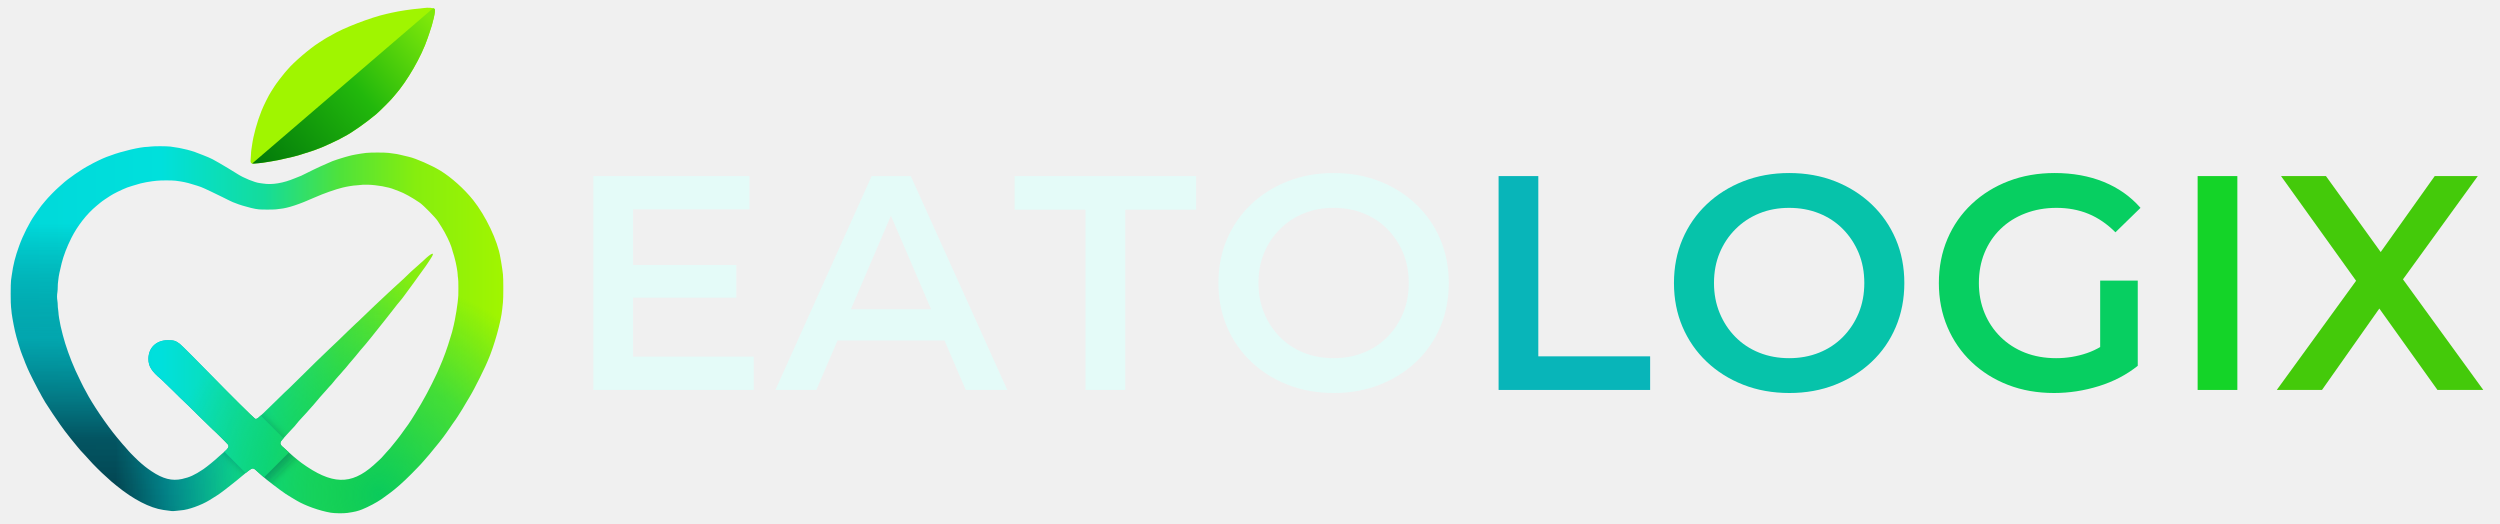
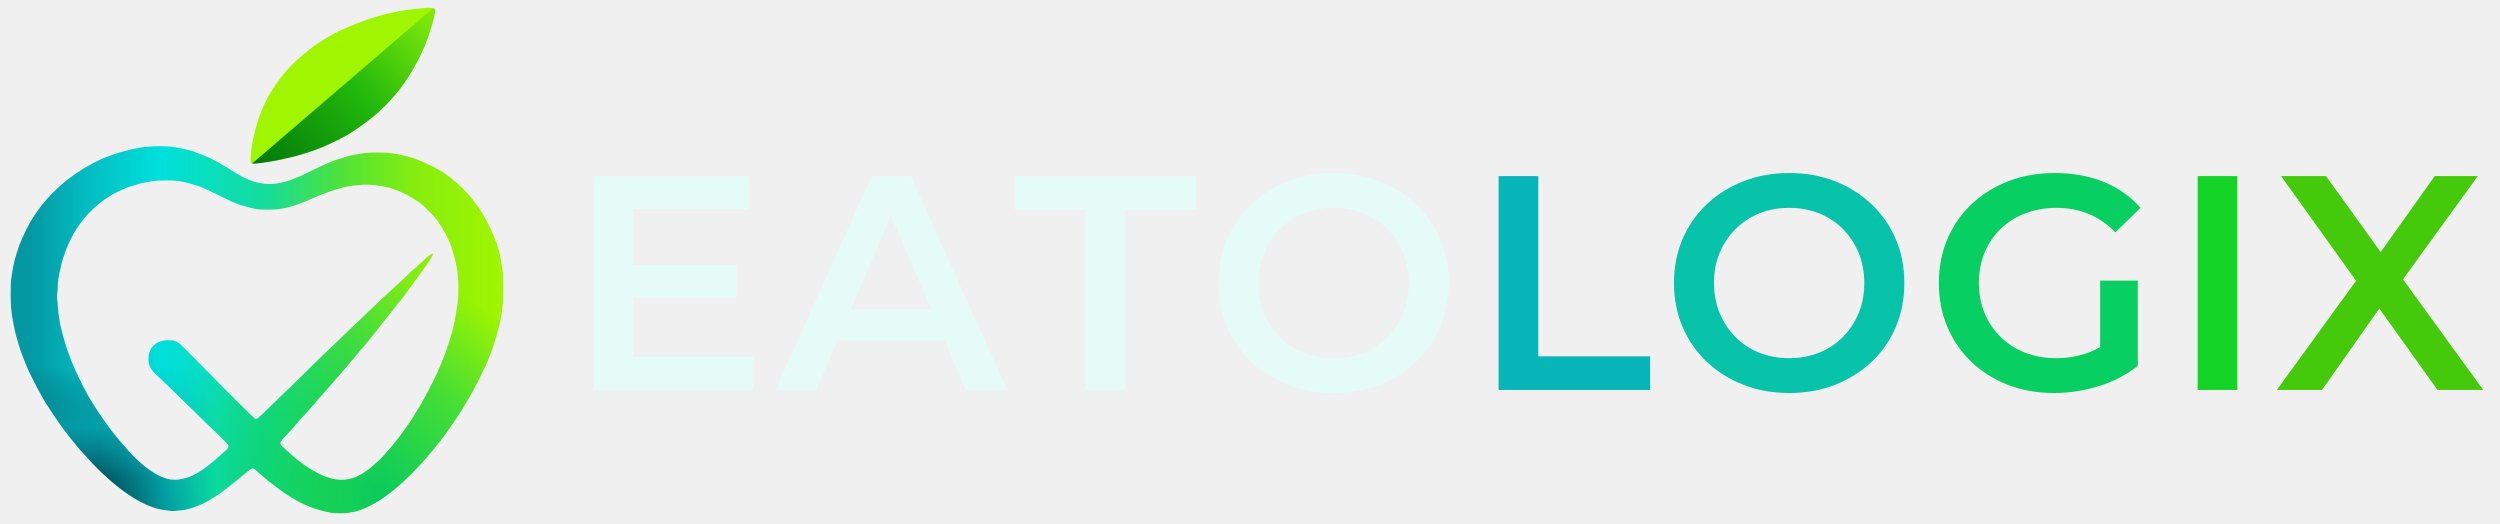
<svg xmlns="http://www.w3.org/2000/svg" viewBox="398 46 3506.857 734" role="img" aria-label="EATOLOGIX">
  <defs>
    <linearGradient id="hH" gradientUnits="userSpaceOnUse" x1="440" y1="0" x2="1100" y2="0">
-       <stop offset="0" stop-color="#00D9DA" />
+       <stop offset="0" stop-color="#0398A2" />
+       <stop offset=".12" stop-color="#03BCC2" />
      <stop offset=".28" stop-color="#00E0DC" />
      <stop offset=".5" stop-color="#14DC9A" />
      <stop offset=".66" stop-color="#4FE23A" />
      <stop offset=".82" stop-color="#86EE0E" />
      <stop offset="1" stop-color="#A0F500" />
    </linearGradient>
    <radialGradient id="hG" gradientUnits="userSpaceOnUse" cx="930" cy="740" r="300">
      <stop offset="0" stop-color="#05C95E" stop-opacity=".95" />
      <stop offset=".55" stop-color="#08CF5A" stop-opacity=".55" />
      <stop offset="1" stop-color="#10CC50" stop-opacity="0" />
    </radialGradient>
-     <linearGradient id="hD" gradientUnits="userSpaceOnUse" x1="0" y1="360" x2="0" y2="760">
+     <linearGradient id="hD" gradientUnits="userSpaceOnUse" x1="0" y1="560" x2="0" y2="770">
      <stop offset="0" stop-color="#034E5C" stop-opacity="0" />
      <stop offset=".4" stop-color="#03909C" stop-opacity=".7" />
      <stop offset=".75" stop-color="#034E5C" stop-opacity=".95" />
      <stop offset="1" stop-color="#033F4B" stop-opacity="1" />
    </linearGradient>
-     <linearGradient id="hDf" gradientUnits="userSpaceOnUse" x1="560" y1="0" x2="740" y2="0">
+     <linearGradient id="hDf" gradientUnits="userSpaceOnUse" x1="540" y1="0" x2="700" y2="0">
      <stop offset="0" stop-color="#fff" />
      <stop offset="1" stop-color="#000" />
    </linearGradient>
    <mask id="hDm" maskUnits="userSpaceOnUse" x="380" y="0" width="800" height="820">
      <rect x="380" y="0" width="800" height="820" fill="url(#hDf)" />
    </mask>
    <mask id="hM" maskUnits="userSpaceOnUse" x="380" y="200" width="760" height="600">
      <path d="M862.0,765.2 C846.1,762.5 825.7,755.2 813.8,748.0 C811.6,746.7 808.5,744.8 806.9,743.9 C805.2,743.0 801.7,740.8 799.0,739.0 C790.6,733.4 769.5,717.2 767.0,714.5 C766.5,714.0 765.0,712.7 763.7,711.6 C762.3,710.4 759.8,708.2 758.1,706.6 C754.4,703.1 753.2,702.6 750.9,703.5 C749.5,704.0 741.2,710.4 738.3,713.1 C737.5,713.9 733.8,717.0 730.1,719.9 C726.5,722.8 722.1,726.2 720.5,727.5 C716.3,730.9 710.3,735.5 706.5,738.2 C703.3,740.5 701.8,741.4 691.5,747.8 C680.4,754.6 661.7,761.3 652.3,761.8 C650.6,761.9 647.2,762.3 644.8,762.6 C640.1,763.2 639.0,763.1 627.0,761.3 C608.2,758.5 585.1,746.6 561.8,727.6 C554.6,721.8 553.3,720.7 550.2,717.7 C548.3,715.9 546.0,713.8 545.0,713.0 C542.3,710.9 526.9,695.6 524.6,692.7 C523.5,691.3 520.4,688.0 517.9,685.3 C515.3,682.7 512.2,679.3 511.0,677.9 C509.8,676.5 507.7,673.9 506.2,672.2 C501.6,666.8 491.9,654.6 488.8,650.4 C487.2,648.1 484.3,644.2 482.4,641.6 C478.1,635.7 464.5,615.4 461.4,610.2 C456.5,601.8 455.4,599.8 454.4,597.7 C453.8,596.6 452.7,594.7 452.0,593.5 C450.1,590.3 439.0,568.3 437.0,563.5 C434.2,557.0 432.1,551.9 431.5,549.9 C431.2,549.0 430.3,546.7 429.5,544.9 C427.2,539.9 420.8,518.9 419.0,510.5 C416.4,498.8 414.0,484.7 414.0,481.4 C414.0,480.6 413.8,478.6 413.5,477.0 C412.8,473.0 412.8,443.3 413.5,438.9 C413.7,437.2 414.2,434.1 414.5,432.0 C416.6,416.9 419.3,406.3 424.9,390.8 C430.0,376.5 439.4,357.9 446.6,347.7 C447.7,346.1 450.0,342.8 451.7,340.4 C453.4,338.0 455.4,335.3 456.1,334.4 C456.9,333.5 459.1,330.9 461.0,328.5 C464.7,323.8 476.4,311.8 480.3,308.6 C481.7,307.5 484.1,305.3 485.7,303.8 C492.6,297.2 513.2,282.9 522.8,278.1 C524.5,277.3 527.2,275.8 528.8,274.8 C530.5,273.8 533.7,272.2 536.0,271.2 C538.3,270.2 541.3,268.9 542.5,268.2 C543.8,267.6 546.0,266.7 547.3,266.2 C548.7,265.8 551.5,264.8 553.5,264.0 C568.7,258.2 595.2,252.0 605.0,252.0 C605.9,252.0 608.2,251.8 610.2,251.5 C614.3,250.9 631.7,251.0 637.0,251.6 C654.3,253.8 667.8,257.3 682.0,263.3 C684.8,264.5 688.5,265.9 690.2,266.6 C691.8,267.2 694.4,268.4 696.0,269.3 C697.6,270.2 699.5,271.3 700.3,271.7 C701.7,272.4 706.1,274.9 717.5,281.7 C721.8,284.2 725.8,286.7 731.5,290.3 C739.7,295.6 755.6,302.1 762.2,302.8 C763.3,303.0 765.5,303.3 767.2,303.5 C779.9,305.5 795.4,302.9 811.8,296.0 C814.8,294.8 817.9,293.5 818.8,293.2 C819.8,292.9 821.6,292.1 823.0,291.3 C824.4,290.6 826.8,289.3 828.5,288.6 C830.1,287.8 834.3,285.8 837.8,284.0 C844.3,280.9 850.5,278.0 858.0,274.8 C860.3,273.9 863.2,272.6 864.5,272.0 C865.7,271.5 868.7,270.4 871.1,269.7 C873.5,269.0 876.4,268.1 877.5,267.7 C878.6,267.3 881.0,266.6 882.8,266.1 C884.7,265.7 886.8,265.1 887.6,264.8 C890.9,263.7 902.9,261.5 911.5,260.5 C917.7,259.8 937.9,259.8 943.3,260.5 C954.5,262.0 957.3,262.4 958.5,262.9 C959.9,263.3 966.5,264.9 971.6,266.0 C981.1,268.1 1003.5,277.9 1015.6,285.3 C1031.0,294.7 1048.9,310.7 1061.6,326.5 C1079.3,348.6 1096.2,384.1 1099.8,406.8 C1099.9,407.6 1100.5,410.6 1101.0,413.5 C1101.5,416.4 1102.2,420.7 1102.5,423.0 C1102.8,425.3 1103.2,428.7 1103.5,430.7 C1104.2,435.7 1104.2,465.3 1103.5,470.3 C1103.2,472.3 1102.8,476.5 1102.5,479.7 C1100.9,497.1 1091.1,531.9 1082.2,552.2 C1081.1,554.5 1079.5,558.2 1078.6,560.3 C1076.3,565.5 1064.8,588.6 1063.1,591.4 C1062.3,592.7 1060.9,595.2 1060.0,597.1 C1059.0,599.0 1057.2,602.1 1056.0,604.0 C1054.8,605.9 1053.5,608.1 1053.1,608.8 C1051.7,611.5 1041.6,628.2 1040.0,630.3 C1039.1,631.5 1037.9,633.4 1037.2,634.5 C1036.5,635.6 1034.8,638.0 1033.4,639.8 C1032.1,641.6 1030.2,644.3 1029.3,645.8 C1028.3,647.3 1026.2,650.4 1024.5,652.7 C1022.8,655.0 1020.7,657.9 1019.8,659.2 C1018.9,660.4 1016.4,663.7 1014.3,666.3 C1005.9,676.7 1002.1,681.3 1000.3,683.4 C997.6,686.4 995.1,689.3 992.0,693.0 C990.6,694.7 986.7,699.0 983.3,702.4 C979.9,705.8 976.2,709.6 975.0,710.9 C971.8,714.3 961.5,724.0 959.2,725.9 C958.1,726.7 956.1,728.4 954.8,729.7 C951.7,732.6 940.4,741.2 933.4,746.0 C926.5,750.8 914.4,757.2 906.1,760.5 C900.1,762.9 895.8,764.0 885.3,765.5 C879.6,766.3 867.7,766.1 862.0,765.2 Z M653.3,717.9 C664.1,715.5 670.9,712.4 683.2,704.2 C688.3,700.7 699.9,691.3 705.3,686.1 C706.9,684.7 709.3,682.5 710.7,681.4 C718.1,675.4 719.9,672.4 717.7,669.5 C716.3,667.6 698.2,649.8 695.8,647.9 C694.7,647.0 686.0,638.5 676.3,628.9 C666.7,619.3 658.0,610.8 657.0,610.0 C656.0,609.2 648.6,602.0 640.7,594.1 C632.7,586.2 625.3,579.0 624.2,578.1 C610.7,567.0 606.2,559.8 606.2,549.5 C606.2,533.8 617.2,523.2 633.5,523.2 C641.9,523.2 644.3,523.9 650.3,528.4 C652.3,529.8 678.3,555.9 696.4,574.5 C718.6,597.3 754.9,633.3 755.9,633.5 C757.9,633.9 759.0,633.4 762.1,630.4 C763.8,628.8 766.1,626.7 767.2,625.8 C768.3,624.9 776.3,617.1 785.0,608.5 C793.7,599.9 802.1,591.8 803.7,590.5 C805.2,589.2 813.0,581.5 821.0,573.5 C829.0,565.5 838.2,556.5 841.4,553.4 C844.7,550.3 852.8,542.6 859.4,536.1 C866.1,529.7 872.2,523.8 873.2,523.0 C874.1,522.2 879.4,517.1 885.0,511.5 C890.6,506.0 896.3,500.6 897.7,499.4 C899.0,498.3 902.3,495.3 904.8,492.7 C907.4,490.1 910.4,487.2 911.5,486.3 C912.6,485.4 918.1,480.1 923.8,474.5 C929.5,469.0 935.3,463.6 936.7,462.4 C938.0,461.3 940.9,458.6 943.0,456.5 C945.1,454.4 948.3,451.4 950.0,450.0 C951.7,448.6 954.2,446.3 955.5,445.0 C956.8,443.7 959.0,441.7 960.3,440.6 C961.7,439.5 965.5,435.8 968.8,432.6 C972.1,429.3 976.3,425.4 978.0,424.0 C979.7,422.6 981.8,420.8 982.5,420.0 C983.2,419.2 985.0,417.7 986.3,416.6 C987.7,415.5 990.2,413.3 991.8,411.7 C1004.1,399.8 1009.1,398.5 1002.0,409.0 C1000.5,411.3 998.6,414.1 997.9,415.3 C996.6,417.4 993.9,421.2 986.5,431.3 C984.6,433.8 982.2,437.3 981.0,439.0 C979.8,440.7 975.6,446.6 971.5,452.0 C967.5,457.4 963.4,462.9 962.5,464.2 C961.6,465.4 960.0,467.4 959.0,468.5 C958.0,469.6 956.2,471.8 955.0,473.3 C953.8,474.9 950.8,478.7 948.3,481.9 C945.9,485.0 941.3,490.8 938.1,494.9 C931.3,503.6 931.5,503.3 918.7,519.2 C913.1,526.2 907.7,532.7 906.6,533.8 C904.7,535.9 903.9,536.8 896.7,545.7 C894.4,548.5 891.9,551.5 891.1,552.3 C890.4,553.2 888.9,554.8 887.9,556.0 C883.7,561.3 881.7,563.6 879.6,565.8 C878.4,567.1 876.8,569.0 876.0,570.0 C875.2,571.0 873.7,572.7 872.6,573.8 C871.6,574.9 869.9,576.8 868.9,578.0 C864.2,583.9 862.6,585.8 859.6,588.8 C857.9,590.7 855.5,593.3 854.4,594.7 C853.3,596.0 851.8,597.8 851.0,598.5 C850.2,599.2 848.4,601.3 846.9,603.1 C840.2,611.2 834.8,617.4 830.8,621.7 C829.5,623.0 827.8,625.0 827.0,626.0 C826.2,627.0 824.0,629.4 822.1,631.3 C820.2,633.3 817.9,635.8 816.9,637.0 C812.0,643.2 810.5,644.9 806.2,649.3 C803.6,652.0 800.8,655.0 800.0,656.0 C799.2,657.0 797.2,659.2 795.6,660.9 C789.8,667.0 789.8,669.0 796.0,674.0 C797.7,675.4 800.4,677.9 802.0,679.5 C803.6,681.1 807.1,684.2 809.8,686.4 C812.6,688.6 815.4,690.9 816.0,691.5 C816.6,692.1 818.9,693.8 821.0,695.4 C863.4,726.0 890.2,726.8 922.0,698.6 C928.6,692.8 933.9,687.7 935.4,685.7 C936.4,684.5 938.5,682.1 940.2,680.3 C941.9,678.6 944.2,676.1 945.2,674.8 C953.1,665.2 957.0,660.2 959.3,657.1 C960.7,655.1 963.0,652.0 964.2,650.3 C969.9,642.6 972.5,638.9 975.5,634.1 C976.9,631.8 979.1,628.2 980.6,625.9 C985.8,617.5 992.2,606.6 994.1,602.8 C995.0,601.1 996.3,598.7 997.0,597.5 C998.7,594.7 1008.9,574.3 1011.0,569.5 C1011.9,567.5 1013.6,563.6 1014.8,560.8 C1020.2,548.7 1025.9,532.8 1029.7,519.7 C1030.4,517.1 1031.5,513.4 1032.2,511.5 C1032.8,509.6 1033.8,505.4 1034.5,502.1 C1035.1,498.8 1035.8,495.6 1036.0,495.0 C1036.7,492.6 1040.0,471.9 1040.0,469.9 C1040.0,468.8 1040.2,466.6 1040.5,465.0 C1040.9,462.8 1041.0,459.4 1041.0,450.5 C1041.0,441.6 1040.9,438.2 1040.5,436.0 C1040.2,434.4 1040.0,432.2 1040.0,431.0 C1040.0,427.5 1037.6,414.5 1036.0,409.0 C1035.5,407.3 1035.0,405.4 1034.9,404.8 C1034.7,404.3 1034.1,402.0 1033.3,399.7 C1032.6,397.4 1031.6,394.1 1031.2,392.5 C1029.3,386.3 1022.6,372.6 1017.7,365.0 C1015.9,362.2 1013.3,358.1 1012.0,356.0 C1008.9,351.2 992.0,334.0 987.0,330.5 C975.3,322.6 964.9,316.8 957.1,314.0 C955.1,313.3 952.4,312.3 951.0,311.7 C942.9,308.3 926.4,305.4 913.8,305.1 C908.5,305.0 905.9,305.1 903.2,305.5 C901.2,305.8 898.9,306.0 898.0,306.0 C894.7,306.0 884.6,307.6 878.3,309.2 C868.2,311.7 852.0,317.4 839.8,322.8 C817.7,332.7 801.6,338.0 790.6,339.0 C788.5,339.2 785.9,339.5 784.8,339.7 C782.2,340.1 763.8,340.1 761.2,339.7 C760.1,339.5 757.9,339.2 756.3,339.0 C753.8,338.7 749.1,337.5 738.2,334.4 C735.6,333.7 731.1,332.1 724.7,329.6 C723.7,329.2 716.7,325.9 709.3,322.1 C701.9,318.4 694.8,315.0 693.6,314.5 C692.5,314.0 688.9,312.4 685.7,310.8 C681.8,309.0 678.3,307.6 675.2,306.7 C672.6,305.9 669.1,304.8 667.3,304.3 C660.1,302.0 653.8,300.7 644.2,299.5 C639.2,298.9 622.5,298.9 617.2,299.6 C615.5,299.8 612.9,300.1 611.3,300.3 C607.1,300.8 598.9,302.3 595.2,303.3 C588.8,305.1 578.1,308.3 576.5,309.0 C568.6,312.1 557.4,317.6 553.0,320.5 C551.3,321.6 547.9,323.8 545.5,325.4 C543.1,327.0 539.9,329.3 538.4,330.6 C536.9,331.8 534.5,333.8 533.1,335.0 C519.6,346.2 506.6,362.9 498.1,379.8 C492.0,392.0 487.2,404.3 484.5,415.2 C482.4,423.1 480.0,435.0 480.0,436.9 C480.0,437.6 479.8,439.4 479.5,441.0 C479.2,442.6 479.0,445.8 479.0,448.5 C479.0,451.2 478.8,454.4 478.5,456.0 C478.2,457.6 478.0,460.3 478.0,462.0 C478.0,463.7 478.2,466.4 478.5,468.0 C478.8,469.6 479.0,472.3 479.0,474.0 C479.0,475.7 479.2,478.4 479.5,480.0 C479.8,481.6 480.0,483.6 480.0,484.4 C480.0,487.1 481.5,496.6 483.0,503.3 C487.0,520.9 491.1,534.2 498.2,552.3 C500.8,559.1 507.0,572.9 509.3,577.1 C510.0,578.4 511.2,580.9 512.0,582.7 C512.8,584.5 514.2,587.3 515.2,589.1 C516.2,590.8 517.8,593.7 518.8,595.7 C527.0,611.8 547.5,642.1 561.9,659.4 C570.4,669.6 571.1,670.4 573.4,672.8 C574.6,674.1 576.5,676.3 577.6,677.7 C580.0,680.7 592.4,693.0 596.1,696.0 C597.5,697.2 599.9,699.2 601.4,700.4 C602.9,701.7 607.0,704.6 610.5,707.0 C626.6,717.8 639.3,721.0 653.3,717.9 Z" fill="#fff" fill-rule="evenodd" />
    </mask>
-     <mask id="hA" maskUnits="userSpaceOnUse" x="380" y="200" width="760" height="600">
-       <path d="M632,548 L755,671 L784,700" fill="none" stroke="#fff" stroke-width="72" stroke-linecap="butt" />
-       <circle cx="632" cy="548" r="36" fill="#fff" />
-     </mask>
-     <filter id="hS" x="600" y="560" width="300" height="260" filterUnits="userSpaceOnUse">
-       <feGaussianBlur stdDeviation="7" />
-     </filter>
    <clipPath id="hL">
      <path d="M751.0,275.2 C749.7,274.5 749.2,273.0 749.5,270.9 C749.6,270.0 749.8,266.6 750.0,263.5 C750.1,260.4 750.4,257.0 750.6,256.0 C750.8,255.0 751.2,252.3 751.5,250.0 C753.3,236.3 758.6,217.1 764.7,201.8 C768.0,193.5 775.2,179.1 778.5,174.2 C779.7,172.5 781.5,169.6 782.7,167.6 C785.1,163.7 794.3,151.6 797.4,148.1 C798.6,146.9 800.4,144.7 801.6,143.3 C809.4,133.8 833.6,113.1 845.5,105.8 C847.3,104.7 850.5,102.7 852.5,101.3 C854.5,100.0 857.3,98.3 858.8,97.6 C860.2,96.9 862.3,95.7 863.5,95.0 C879.0,85.5 918.8,70.2 940.2,65.5 C942.4,65.0 945.7,64.3 947.7,63.8 C957.7,61.5 975.6,58.8 986.3,58.0 C988.4,57.8 991.1,57.5 992.2,57.3 C998.3,56.3 1006.6,57.0 1007.8,58.7 C1009.3,60.8 1005.4,78.2 1000.1,92.9 C999.3,95.3 998.3,98.3 997.8,99.6 C989.3,125.0 969.1,160.1 951.6,179.8 C950.5,181.1 948.6,183.2 947.5,184.6 C945.0,187.6 929.6,202.9 925.8,206.1 C911.6,218.0 891.2,232.4 881.2,237.4 C879.9,238.1 877.7,239.3 876.2,240.1 C874.8,241.0 872.7,242.1 871.6,242.5 C870.4,243.0 866.6,244.8 863.2,246.5 C856.1,250.0 846.9,253.9 839.8,256.4 C835.5,257.9 833.9,258.5 826.3,260.8 C824.8,261.3 821.2,262.4 818.5,263.3 C815.7,264.2 811.6,265.3 809.5,265.8 C807.3,266.3 803.3,267.2 800.7,267.8 C790.3,270.3 786.2,271.1 777.8,272.5 C766.5,274.4 764.2,274.7 760.0,275.0 C758.1,275.2 755.4,275.4 754.2,275.5 C752.4,275.6 751.6,275.6 751.0,275.2 Z" fill-rule="evenodd" />
    </clipPath>
    <linearGradient id="hF" gradientUnits="userSpaceOnUse" x1="760" y1="275" x2="1000" y2="70">
      <stop offset="0" stop-color="#027A0A" />
      <stop offset=".55" stop-color="#22B80C" />
      <stop offset="1" stop-color="#7EE80A" />
    </linearGradient>
  </defs>
  <g mask="url(#hM)">
    <rect x="380" y="200" width="760" height="600" fill="url(#hH)" />
    <rect x="380" y="200" width="760" height="600" fill="url(#hG)" />
    <rect x="380" y="200" width="760" height="600" fill="url(#hD)" mask="url(#hDm)" />
-     <path d="M722,638 L790,706" stroke="#022F38" stroke-opacity=".32" stroke-width="68" stroke-linecap="butt" filter="url(#hS)" />
-   </g>
-   <g mask="url(#hM)">
-     <g mask="url(#hA)">
-       <rect x="380" y="200" width="760" height="600" fill="url(#hH)" />
-       <rect x="380" y="200" width="760" height="600" fill="url(#hG)" />
-     </g>
  </g>
  <g clip-path="url(#hL)">
    <path d="M751.0,275.2 C749.7,274.5 749.2,273.0 749.5,270.9 C749.6,270.0 749.8,266.6 750.0,263.5 C750.1,260.4 750.4,257.0 750.6,256.0 C750.8,255.0 751.2,252.3 751.5,250.0 C753.3,236.3 758.6,217.1 764.7,201.8 C768.0,193.5 775.2,179.1 778.5,174.2 C779.7,172.5 781.5,169.6 782.7,167.6 C785.1,163.7 794.3,151.6 797.4,148.1 C798.6,146.9 800.4,144.7 801.6,143.3 C809.4,133.8 833.6,113.1 845.5,105.8 C847.3,104.7 850.5,102.7 852.5,101.3 C854.5,100.0 857.3,98.3 858.8,97.6 C860.2,96.9 862.3,95.7 863.5,95.0 C879.0,85.5 918.8,70.2 940.2,65.5 C942.4,65.0 945.7,64.3 947.7,63.8 C957.7,61.5 975.6,58.8 986.3,58.0 C988.4,57.8 991.1,57.5 992.2,57.3 C998.3,56.3 1006.6,57.0 1007.8,58.7 C1009.3,60.8 1005.4,78.2 1000.1,92.9 C999.3,95.3 998.3,98.3 997.8,99.6 C989.3,125.0 969.1,160.1 951.6,179.8 C950.5,181.1 948.6,183.2 947.5,184.6 C945.0,187.6 929.6,202.9 925.8,206.1 C911.6,218.0 891.2,232.4 881.2,237.4 C879.9,238.1 877.7,239.3 876.2,240.1 C874.8,241.0 872.7,242.1 871.6,242.5 C870.4,243.0 866.6,244.8 863.2,246.5 C856.1,250.0 846.9,253.9 839.8,256.4 C835.5,257.9 833.9,258.5 826.3,260.8 C824.8,261.3 821.2,262.4 818.5,263.3 C815.7,264.2 811.6,265.3 809.5,265.8 C807.3,266.3 803.3,267.2 800.7,267.8 C790.3,270.3 786.2,271.1 777.8,272.5 C766.5,274.4 764.2,274.7 760.0,275.0 C758.1,275.2 755.4,275.4 754.2,275.5 C752.4,275.6 751.6,275.6 751.0,275.2 Z" fill="#A0F500" fill-rule="evenodd" />
    <path d="M744,282 L1012,52 L1030,120 C1000,200 940,250 860,272 C800,286 760,288 744,282 Z" fill="url(#hF)" />
  </g>
  <g transform="translate(1190,593) scale(0.4285714)">
    <path d="M214 -409H562V-302H214ZM224 -109H619V0H94V-700H605V-591H224Z" fill="#E4FBF8" />
    <path d="M690.0 0 1005.0 -700H1133.0L1449.0 0H1313.0L1042.0 -631H1094.0L824.0 0ZM835.0 -162 870.0 -264H1248.0L1283.0 -162Z" fill="#E4FBF8" />
    <path d="M1705.0 0V-590H1473.0V-700H2067.0V-590H1835.0V0Z" fill="#E4FBF8" />
    <path d="M2518.0 10Q2436.0 10 2367.0 -17.0Q2298.0 -44 2247.0 -92.5Q2196.0 -141 2168.0 -206.5Q2140.0 -272 2140.0 -350Q2140.0 -428 2168.0 -493.5Q2196.0 -559 2247.0 -607.5Q2298.0 -656 2367.0 -683.0Q2436.0 -710 2517.0 -710Q2599.0 -710 2667.5 -683.0Q2736.0 -656 2787.0 -607.5Q2838.0 -559 2866.0 -493.5Q2894.0 -428 2894.0 -350Q2894.0 -272 2866.0 -206.0Q2838.0 -140 2787.0 -92.0Q2736.0 -44 2667.5 -17.0Q2599.0 10 2518.0 10ZM2517.0 -104Q2570.0 -104 2615.0 -122.0Q2660.0 -140 2693.0 -173.5Q2726.0 -207 2744.5 -251.5Q2763.0 -296 2763.0 -350Q2763.0 -404 2744.5 -448.5Q2726.0 -493 2693.0 -526.5Q2660.0 -560 2615.0 -578.0Q2570.0 -596 2517.0 -596Q2464.0 -596 2419.5 -578.0Q2375.0 -560 2341.5 -526.5Q2308.0 -493 2289.5 -448.5Q2271.0 -404 2271.0 -350Q2271.0 -297 2289.5 -252.0Q2308.0 -207 2341.0 -173.5Q2374.0 -140 2419.0 -122.0Q2464.0 -104 2517.0 -104Z" fill="#E4FBF8" />
    <path d="M3057.0 0V-700H3187.0V-110H3553.0V0Z" fill="#08B5B9" />
    <path d="M4009.0 10Q3927.0 10 3858.0 -17.0Q3789.0 -44 3738.0 -92.5Q3687.0 -141 3659.0 -206.5Q3631.0 -272 3631.0 -350Q3631.0 -428 3659.0 -493.5Q3687.0 -559 3738.0 -607.5Q3789.0 -656 3858.0 -683.0Q3927.0 -710 4008.0 -710Q4090.0 -710 4158.5 -683.0Q4227.0 -656 4278.0 -607.5Q4329.0 -559 4357.0 -493.5Q4385.0 -428 4385.0 -350Q4385.0 -272 4357.0 -206.0Q4329.0 -140 4278.0 -92.0Q4227.0 -44 4158.5 -17.0Q4090.0 10 4009.0 10ZM4008.0 -104Q4061.0 -104 4106.0 -122.0Q4151.0 -140 4184.0 -173.5Q4217.0 -207 4235.5 -251.5Q4254.0 -296 4254.0 -350Q4254.0 -404 4235.5 -448.5Q4217.0 -493 4184.0 -526.5Q4151.0 -560 4106.0 -578.0Q4061.0 -596 4008.0 -596Q3955.0 -596 3910.5 -578.0Q3866.0 -560 3832.5 -526.5Q3799.0 -493 3780.5 -448.5Q3762.0 -404 3762.0 -350Q3762.0 -297 3780.5 -252.0Q3799.0 -207 3832.0 -173.5Q3865.0 -140 3910.0 -122.0Q3955.0 -104 4008.0 -104Z" fill="#06C3AA" />
    <path d="M4875.0 10Q4793.0 10 4724.5 -16.5Q4656.0 -43 4605.0 -91.5Q4554.0 -140 4526.0 -206.0Q4498.0 -272 4498.0 -350Q4498.0 -428 4526.0 -494.0Q4554.0 -560 4605.5 -608.5Q4657.0 -657 4726.0 -683.5Q4795.0 -710 4877.0 -710Q4966.0 -710 5037.5 -681.0Q5109.0 -652 5158.0 -596L5076.0 -516Q5035.0 -557 4987.5 -576.5Q4940.0 -596 4883.0 -596Q4828.0 -596 4781.0 -578.0Q4734.0 -560 4700.0 -527.0Q4666.0 -494 4647.5 -449.0Q4629.0 -404 4629.0 -350Q4629.0 -297 4647.5 -252.0Q4666.0 -207 4700.0 -173.5Q4734.0 -140 4780.0 -122.0Q4826.0 -104 4882.0 -104Q4934.0 -104 4982.5 -120.5Q5031.0 -137 5075.0 -176L5149.0 -79Q5094.0 -35 5021.5 -12.5Q4949.0 10 4875.0 10ZM5026.0 -96V-358H5149.0V-79Z" fill="#07CF61" />
    <path d="M5345.0 0V-700H5475.0V0Z" fill="#14D428" />
    <path d="M5604.0 0 5899.0 -406V-308L5618.0 -700H5765.0L5974.0 -410L5914.0 -409L6121.0 -700H6262.0L5983.0 -315V-409L6280.0 0H6130.0L5910.0 -308H5969.0L5752.0 0Z" fill="#44CA0A" />
  </g>
</svg>
